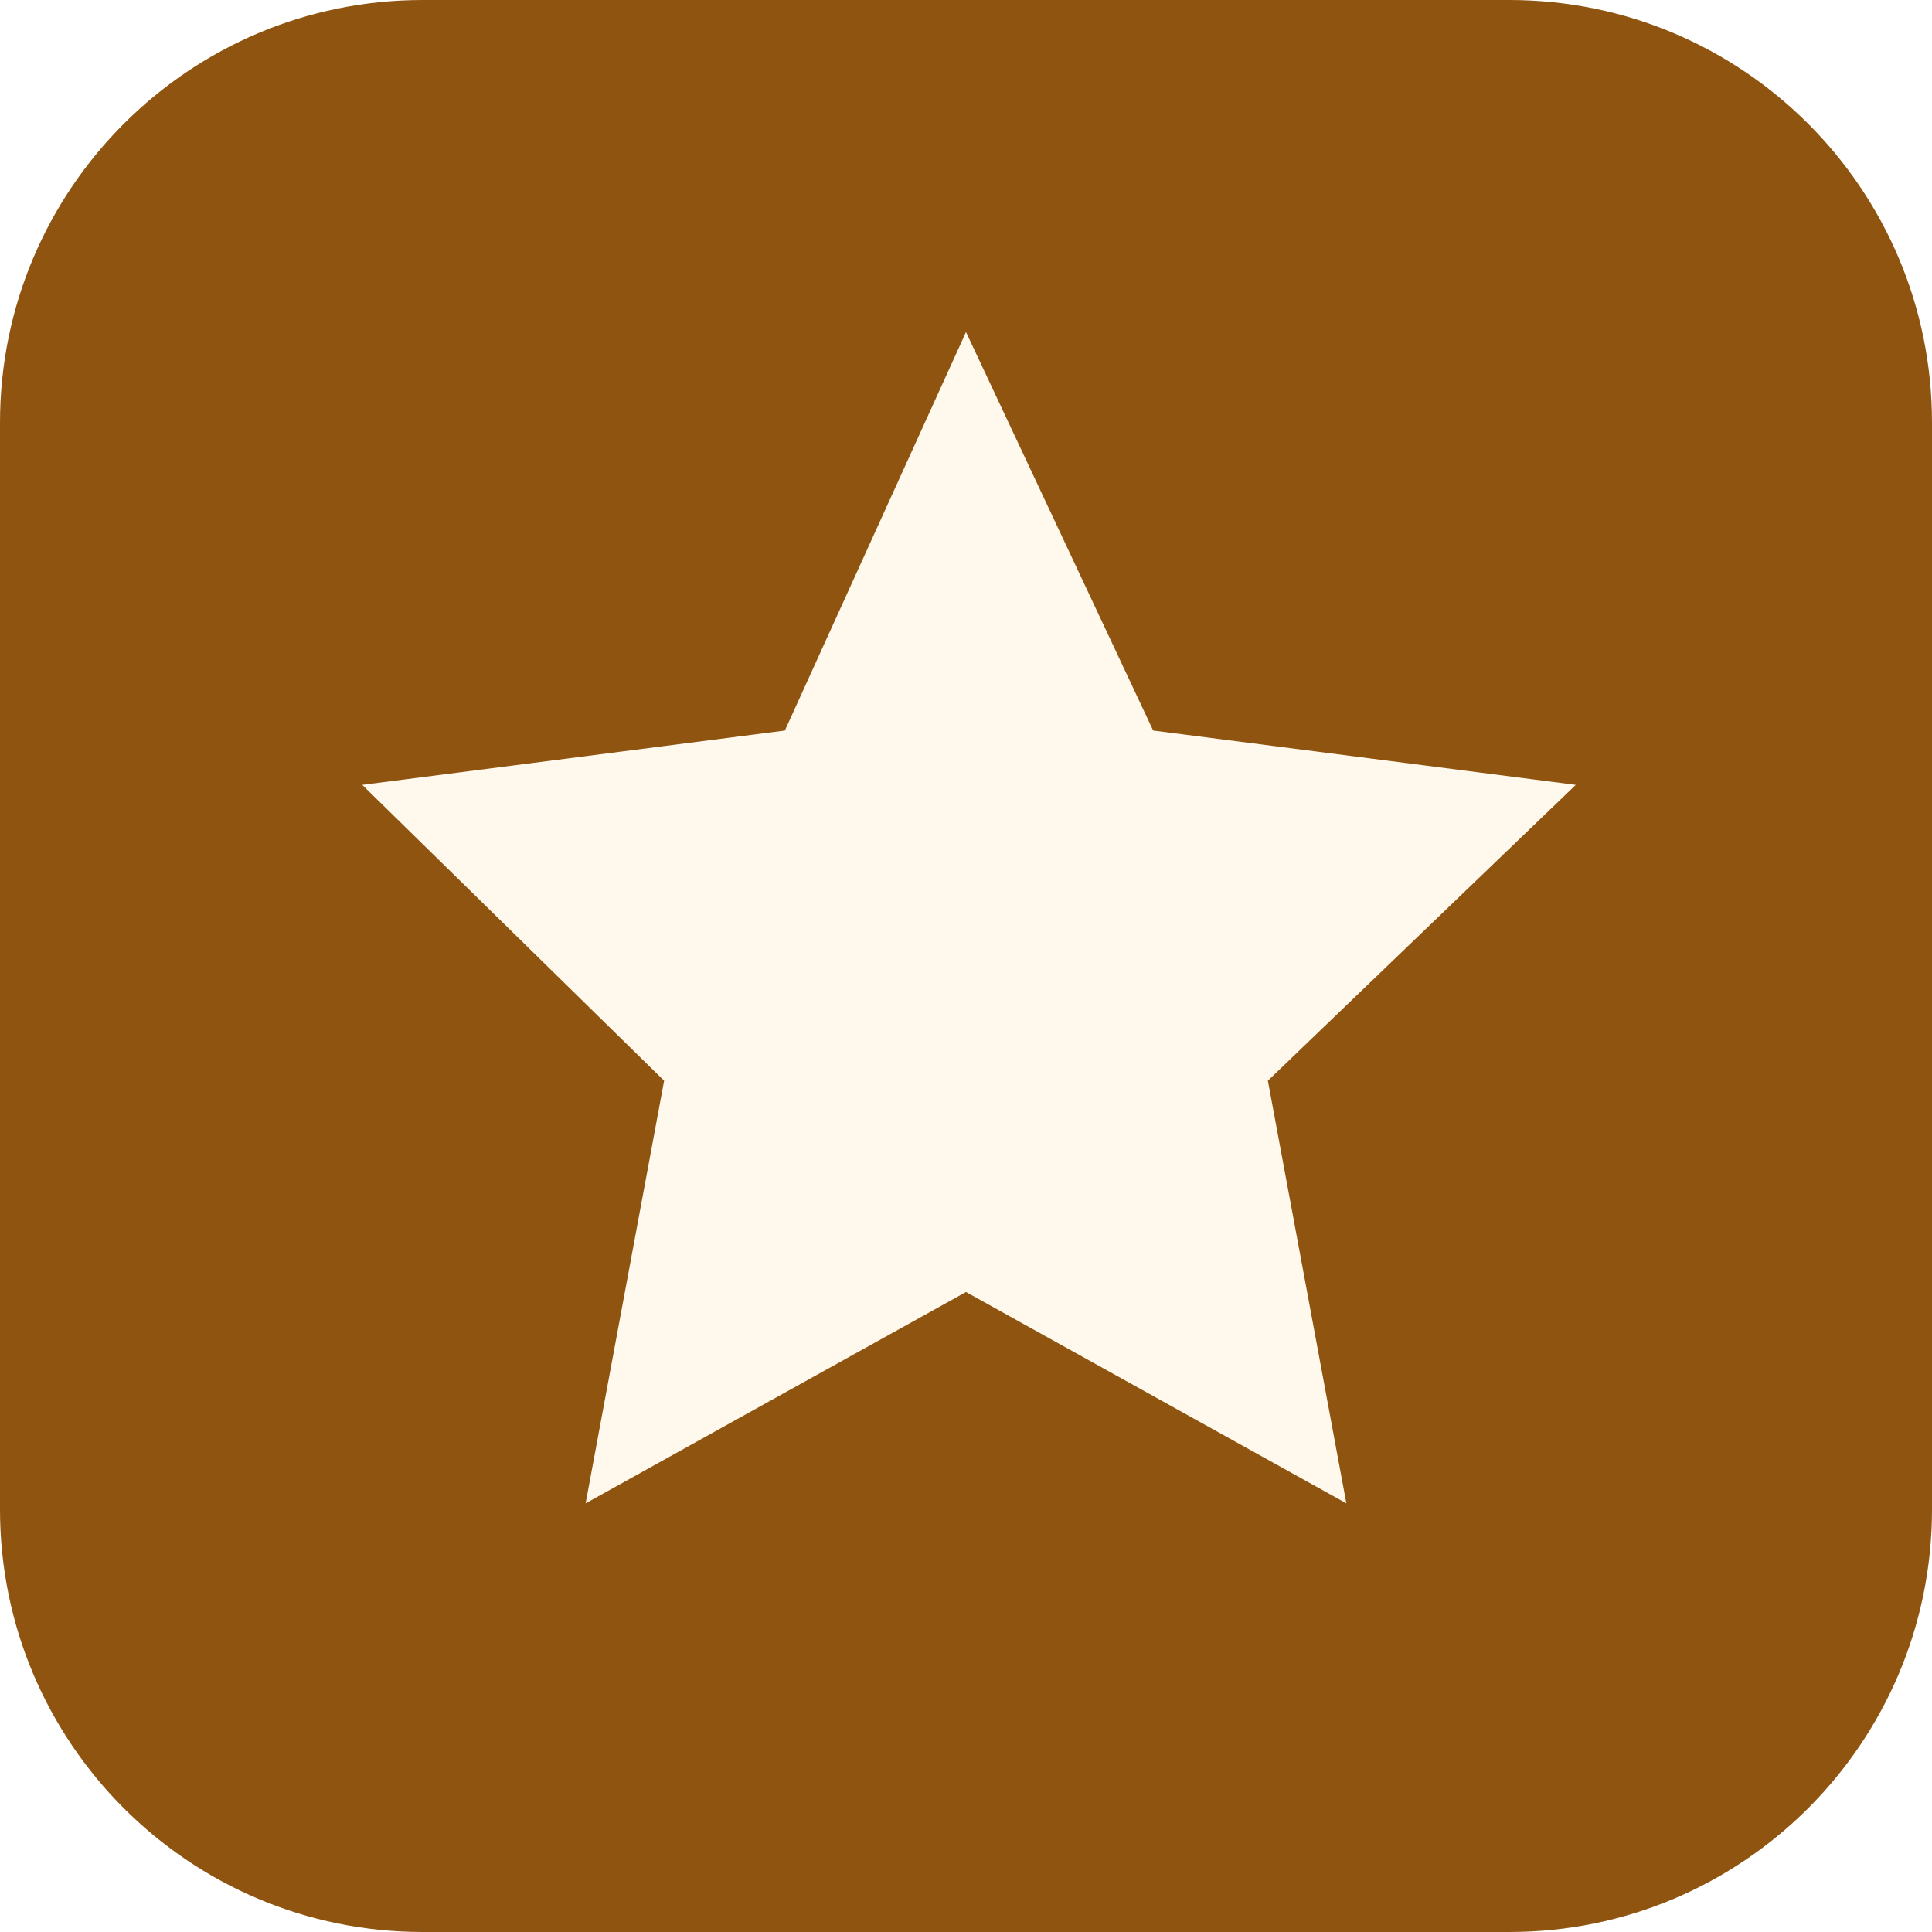
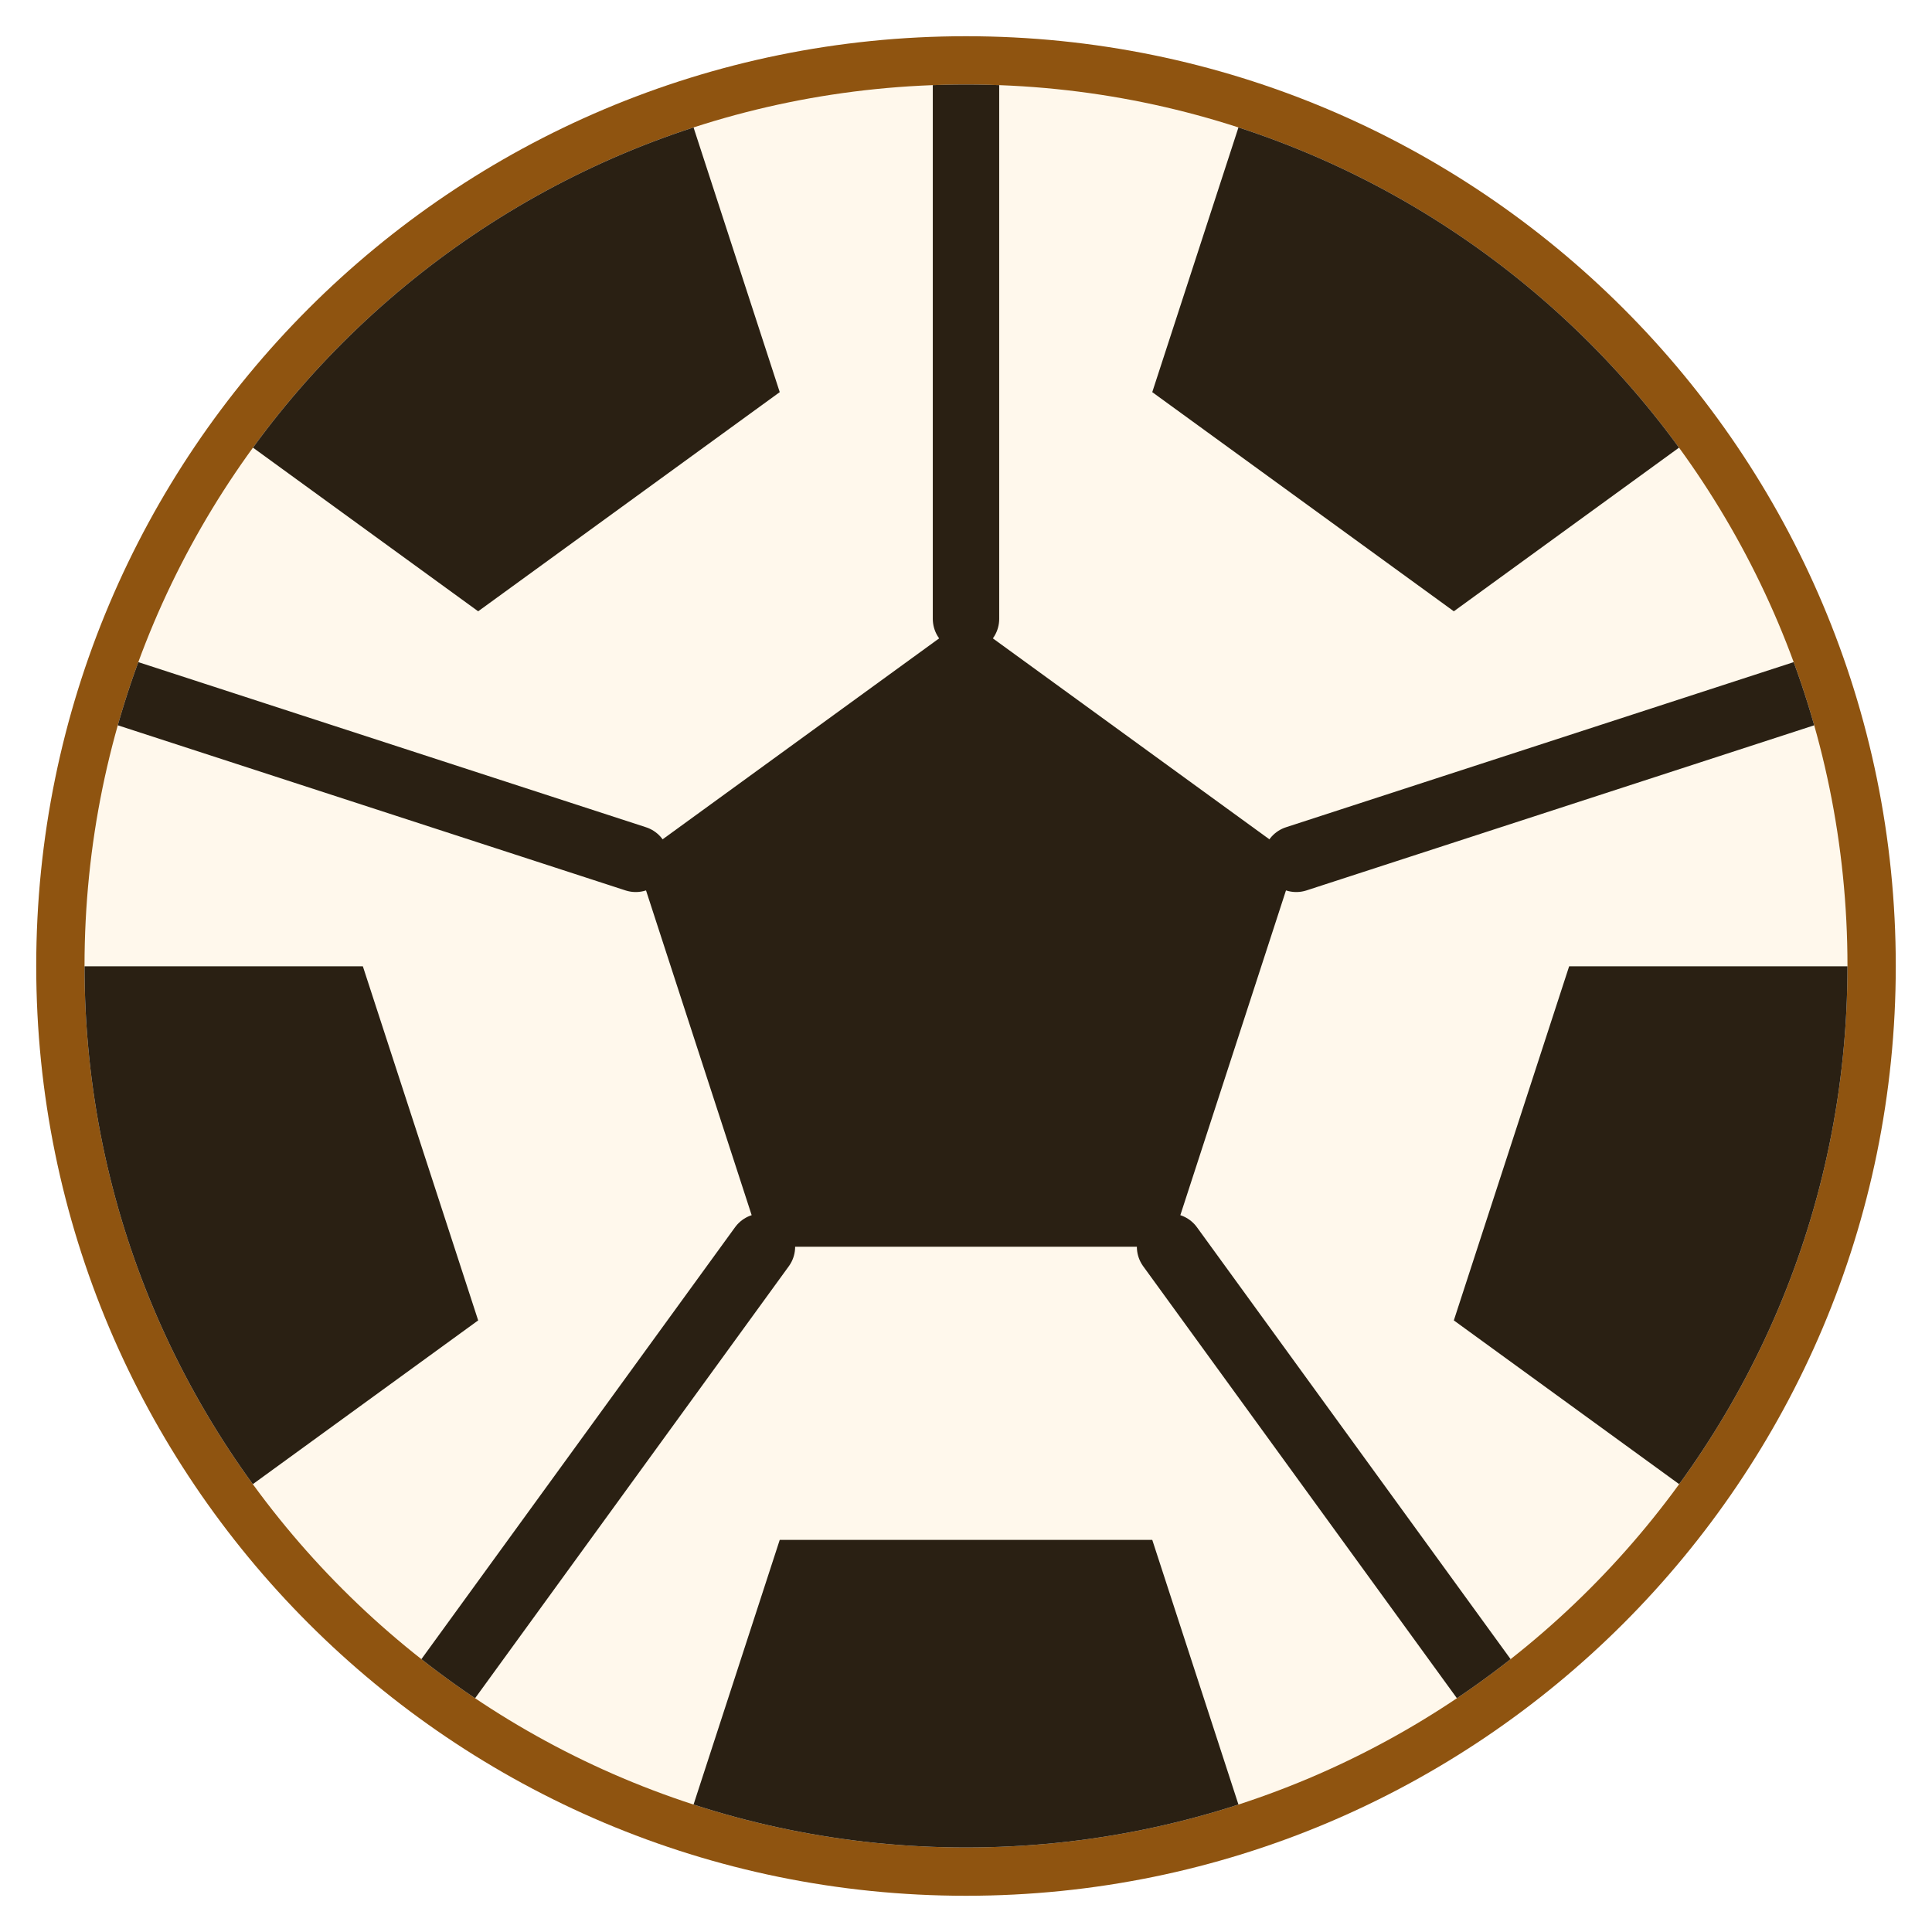
- <svg xmlns="http://www.w3.org/2000/svg" viewBox="0 0 32 32">
-   <rect width="32" height="32" rx="7" fill="#8F5410" />
-   <path d="M16 5.5l3.1 6.6 7 .9-5.1 4.9 1.3 7-6.3-3.5-6.3 3.5 1.3-7L6 13l7-.9z" fill="#FFF8EC" />
+ <svg xmlns="http://www.w3.org/2000/svg" viewBox="0 0 64 64">
+   <defs>
+     <clipPath id="c">
+       <circle cx="32" cy="32" r="29.2" />
+     </clipPath>
+   </defs>
+   <circle cx="32" cy="32" r="30.8" fill="#8F5410" />
+   <circle cx="32" cy="32" r="29.2" fill="#FFF8EC" />
+   <g clip-path="url(#c)">
+     <g fill="#2A2013">
+       <polygon points="32.00,20.50 42.94,28.45 38.76,41.30 25.24,41.30 21.06,28.45" />
+       <polygon points="54.33,1.26 58.15,12.99 48.16,20.25 38.17,12.99 41.99,1.26" />
+       <polygon points="68.14,43.74 58.15,51.00 48.16,43.74 51.98,32.01 64.32,32.01" />
+       <polygon points="32.00,70.00 22.01,62.74 25.83,51.01 38.17,51.01 41.99,62.74" />
+       <polygon points="-4.14,43.74 -0.32,32.01 12.02,32.01 15.84,43.74 5.85,51.00" />
+       <polygon points="9.67,1.26 22.01,1.26 25.83,12.99 15.84,20.25 5.85,12.99" />
+     </g>
+     <g stroke="#2A2013" stroke-width="2.2" stroke-linecap="round" fill="none">
+       <path d="M32.00,20.50 32.00,1.00" />
+       <path d="M42.94,28.45 61.48,22.42" />
+       <path d="M38.76,41.30 50.22,57.08" />
+       <path d="M25.24,41.30 13.78,57.08" />
+       <path d="M21.06,28.45 2.52,22.42" />
+     </g>
+   </g>
</svg>
